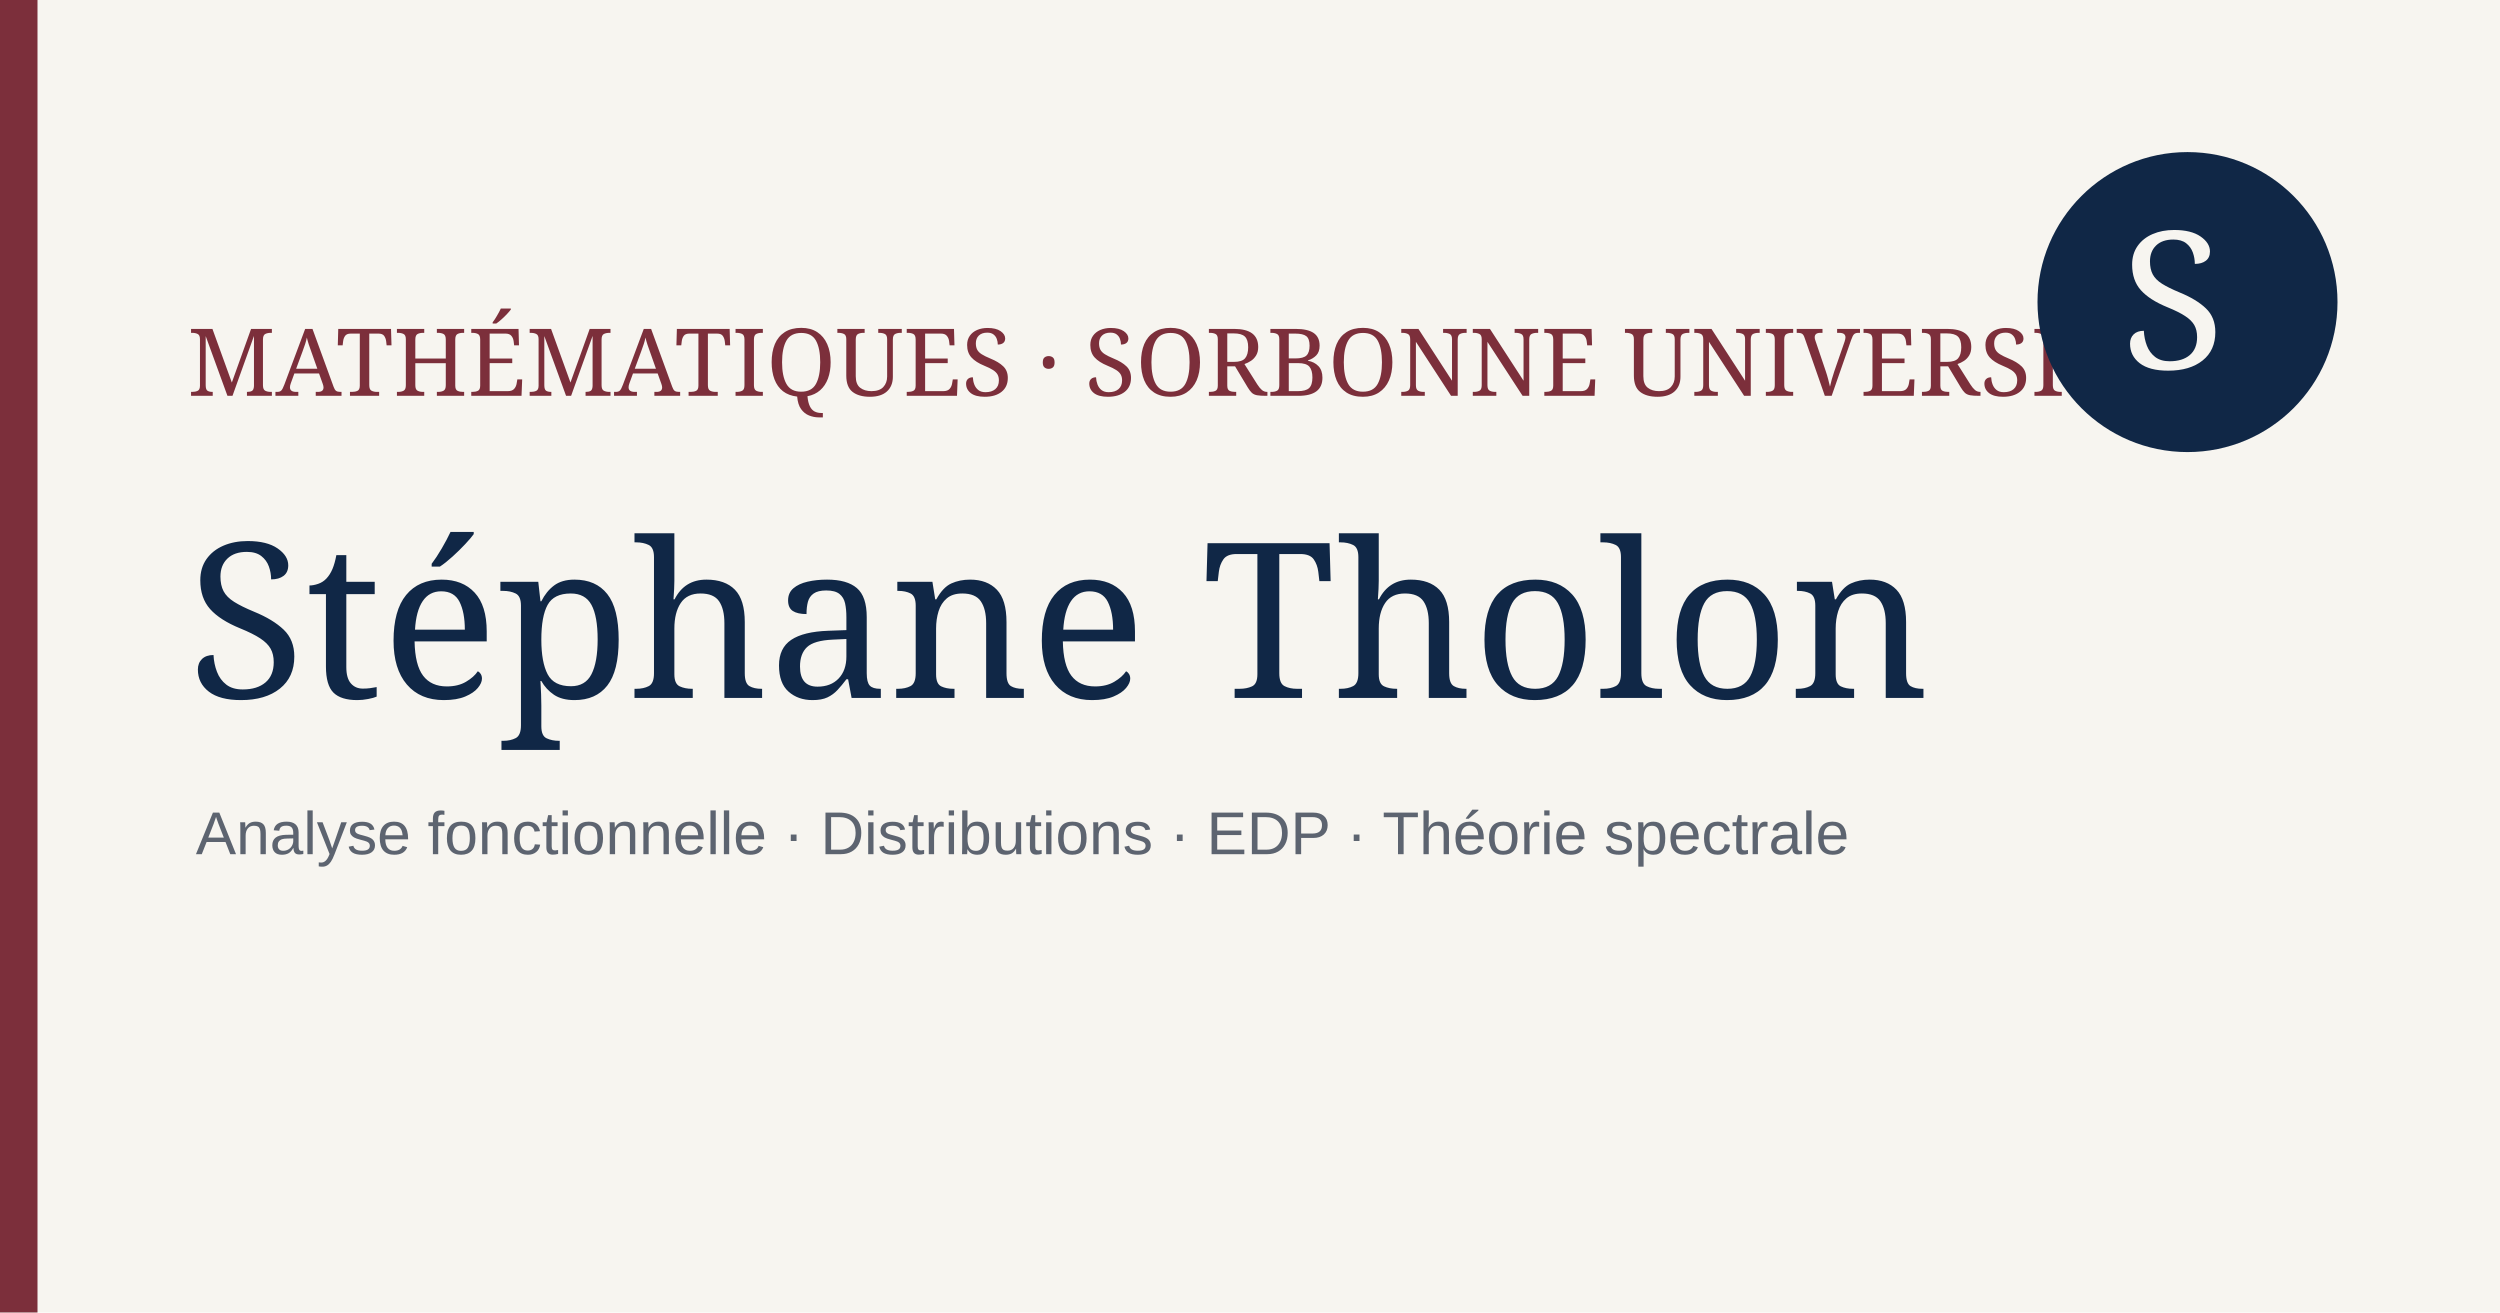
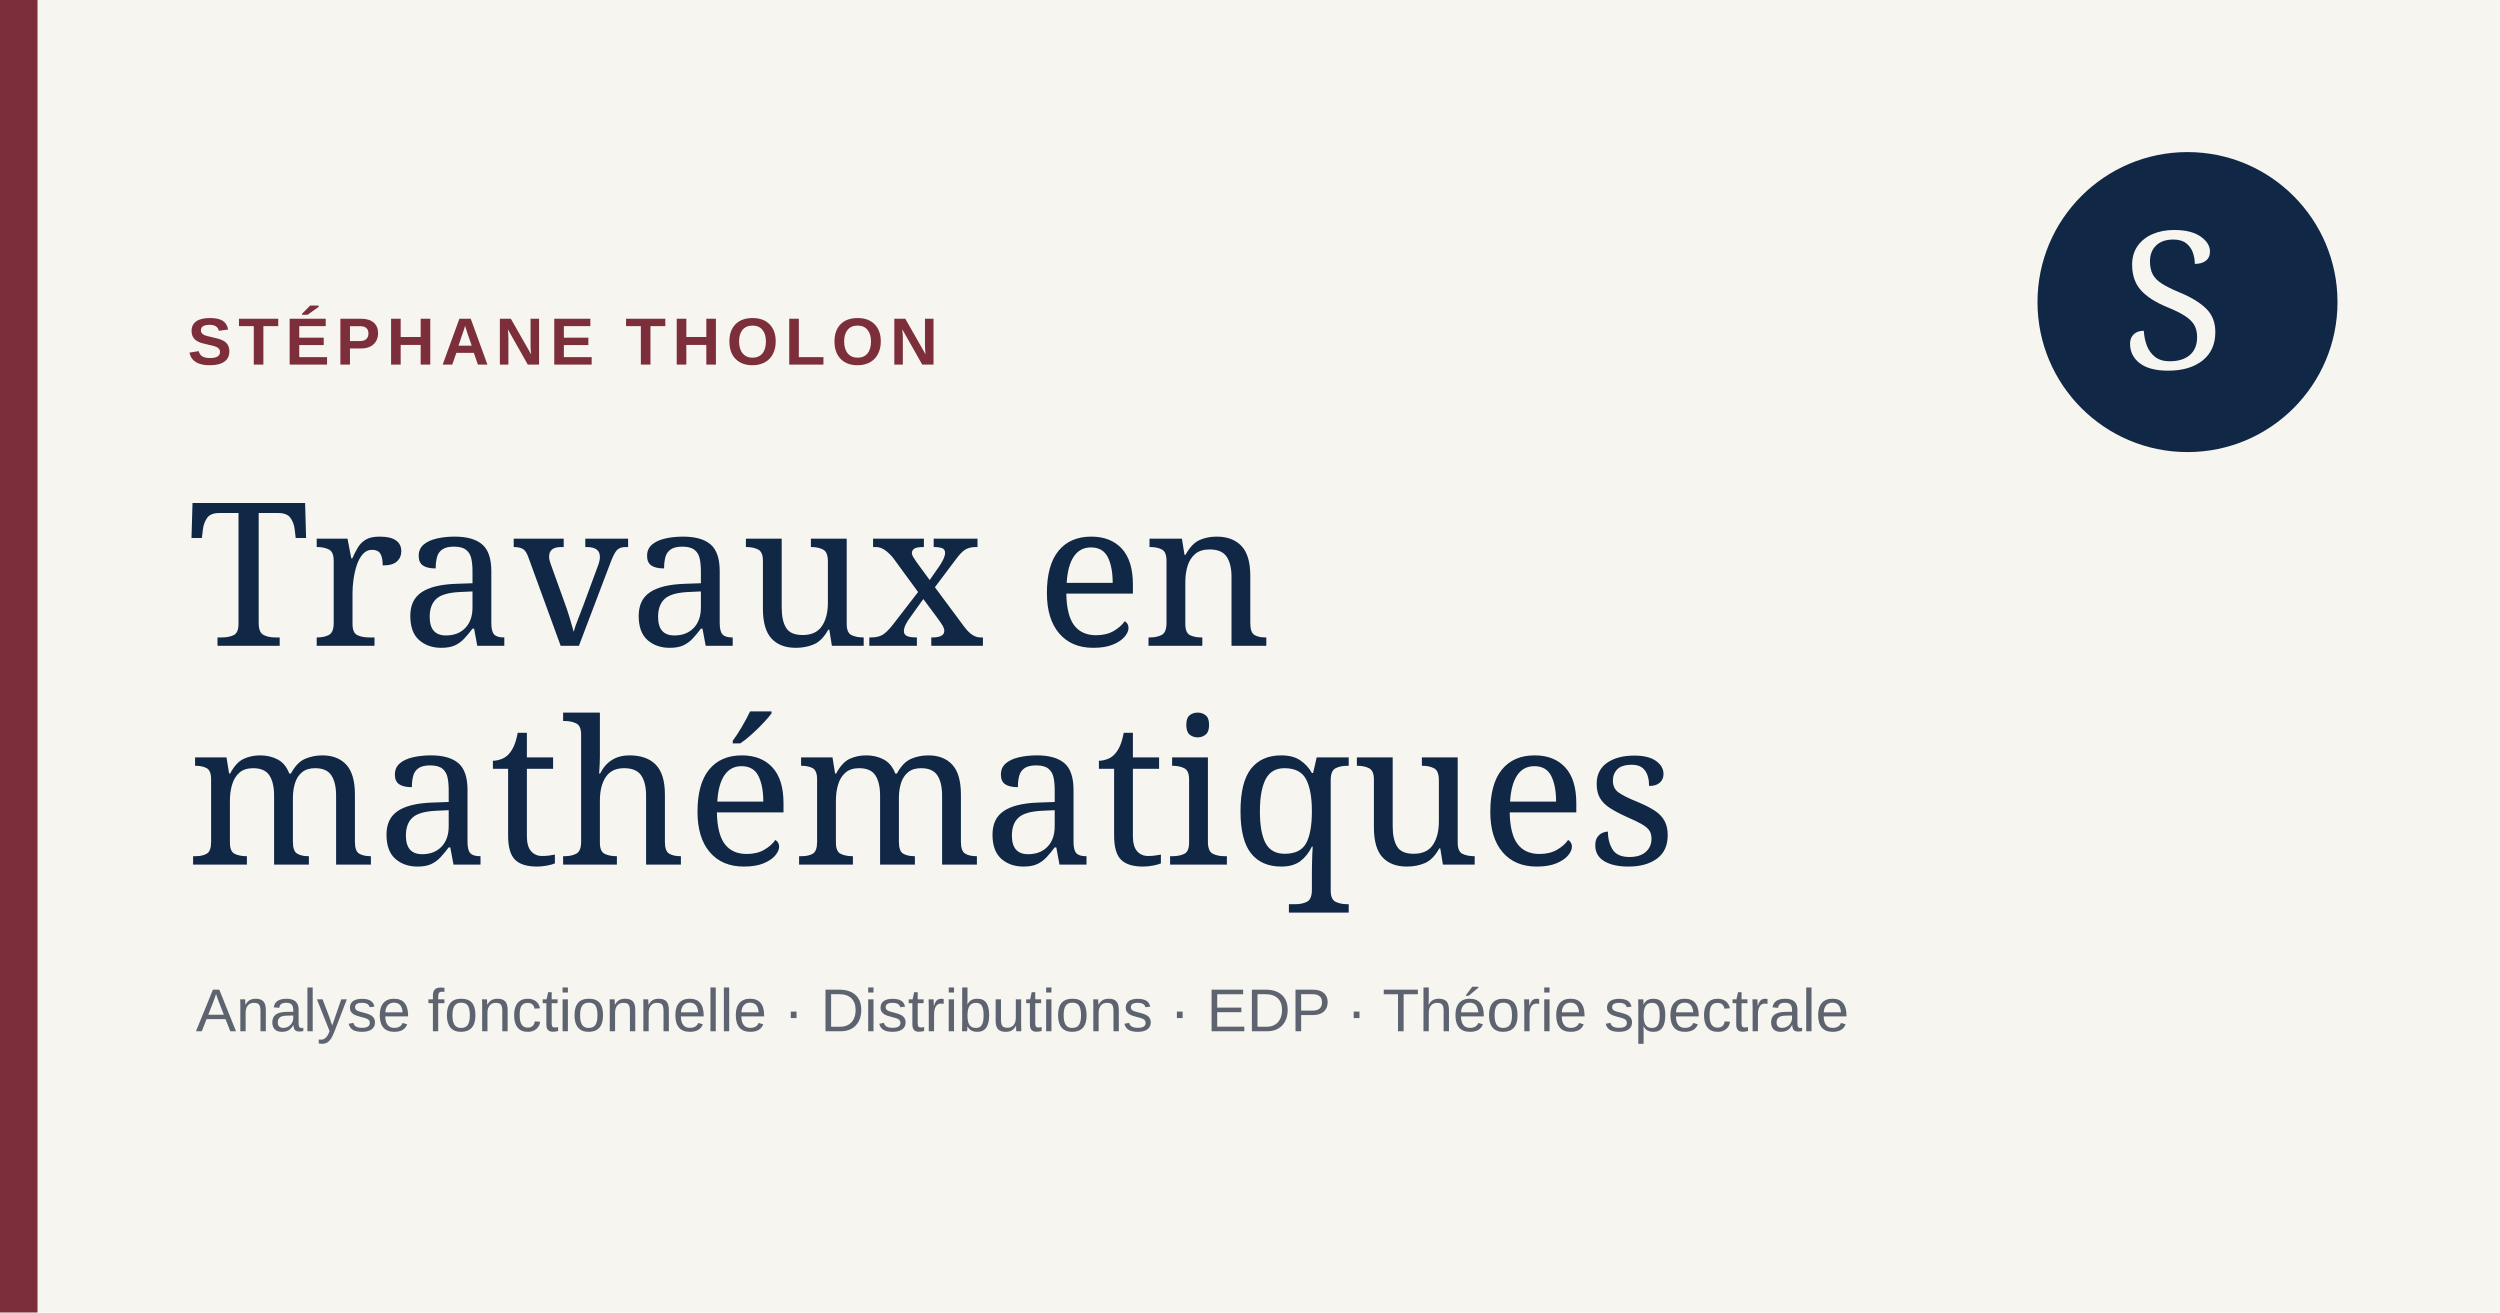
<svg xmlns="http://www.w3.org/2000/svg" viewBox="0 0 1200 630">
  <rect width="1200" height="630" fill="#f7f5f0" />
  <path d="M0 0h18v630H0z" fill="#7c2f3b" />
-   <text x="90" y="190" font-family="Georgia,serif" font-size="45" fill="#7c2f3b">MATHÉMATIQUES · SORBONNE UNIVERSITÉ</text>
-   <text x="90" y="335" font-family="Georgia,serif" font-size="104" fill="#102746">Stéphane Tholon</text>
-   <text x="94" y="410" font-family="Arial,sans-serif" font-size="29" fill="#5d6470">Analyse fonctionnelle · Distributions · EDP · Théorie spectrale</text>
+   <text x="90" y="175" font-family="Arial,sans-serif" font-size="32" font-weight="700" letter-spacing="3" fill="#7c2f3b">STÉPHANE THOLON</text>
+   <text x="90" y="310" font-family="Georgia,serif" font-size="96" fill="#102746">Travaux en</text>
+   <text x="90" y="415" font-family="Georgia,serif" font-size="96" fill="#102746">mathématiques</text>
+   <text x="94" y="495" font-family="Arial,sans-serif" font-size="29" fill="#5d6470">Analyse fonctionnelle · Distributions · EDP · Théorie spectrale</text>
  <circle cx="1050" cy="145" r="72" fill="#102746" />
  <text x="1018" y="177" font-family="Georgia,serif" font-size="92" fill="#f7f5f0">S</text>
</svg>
